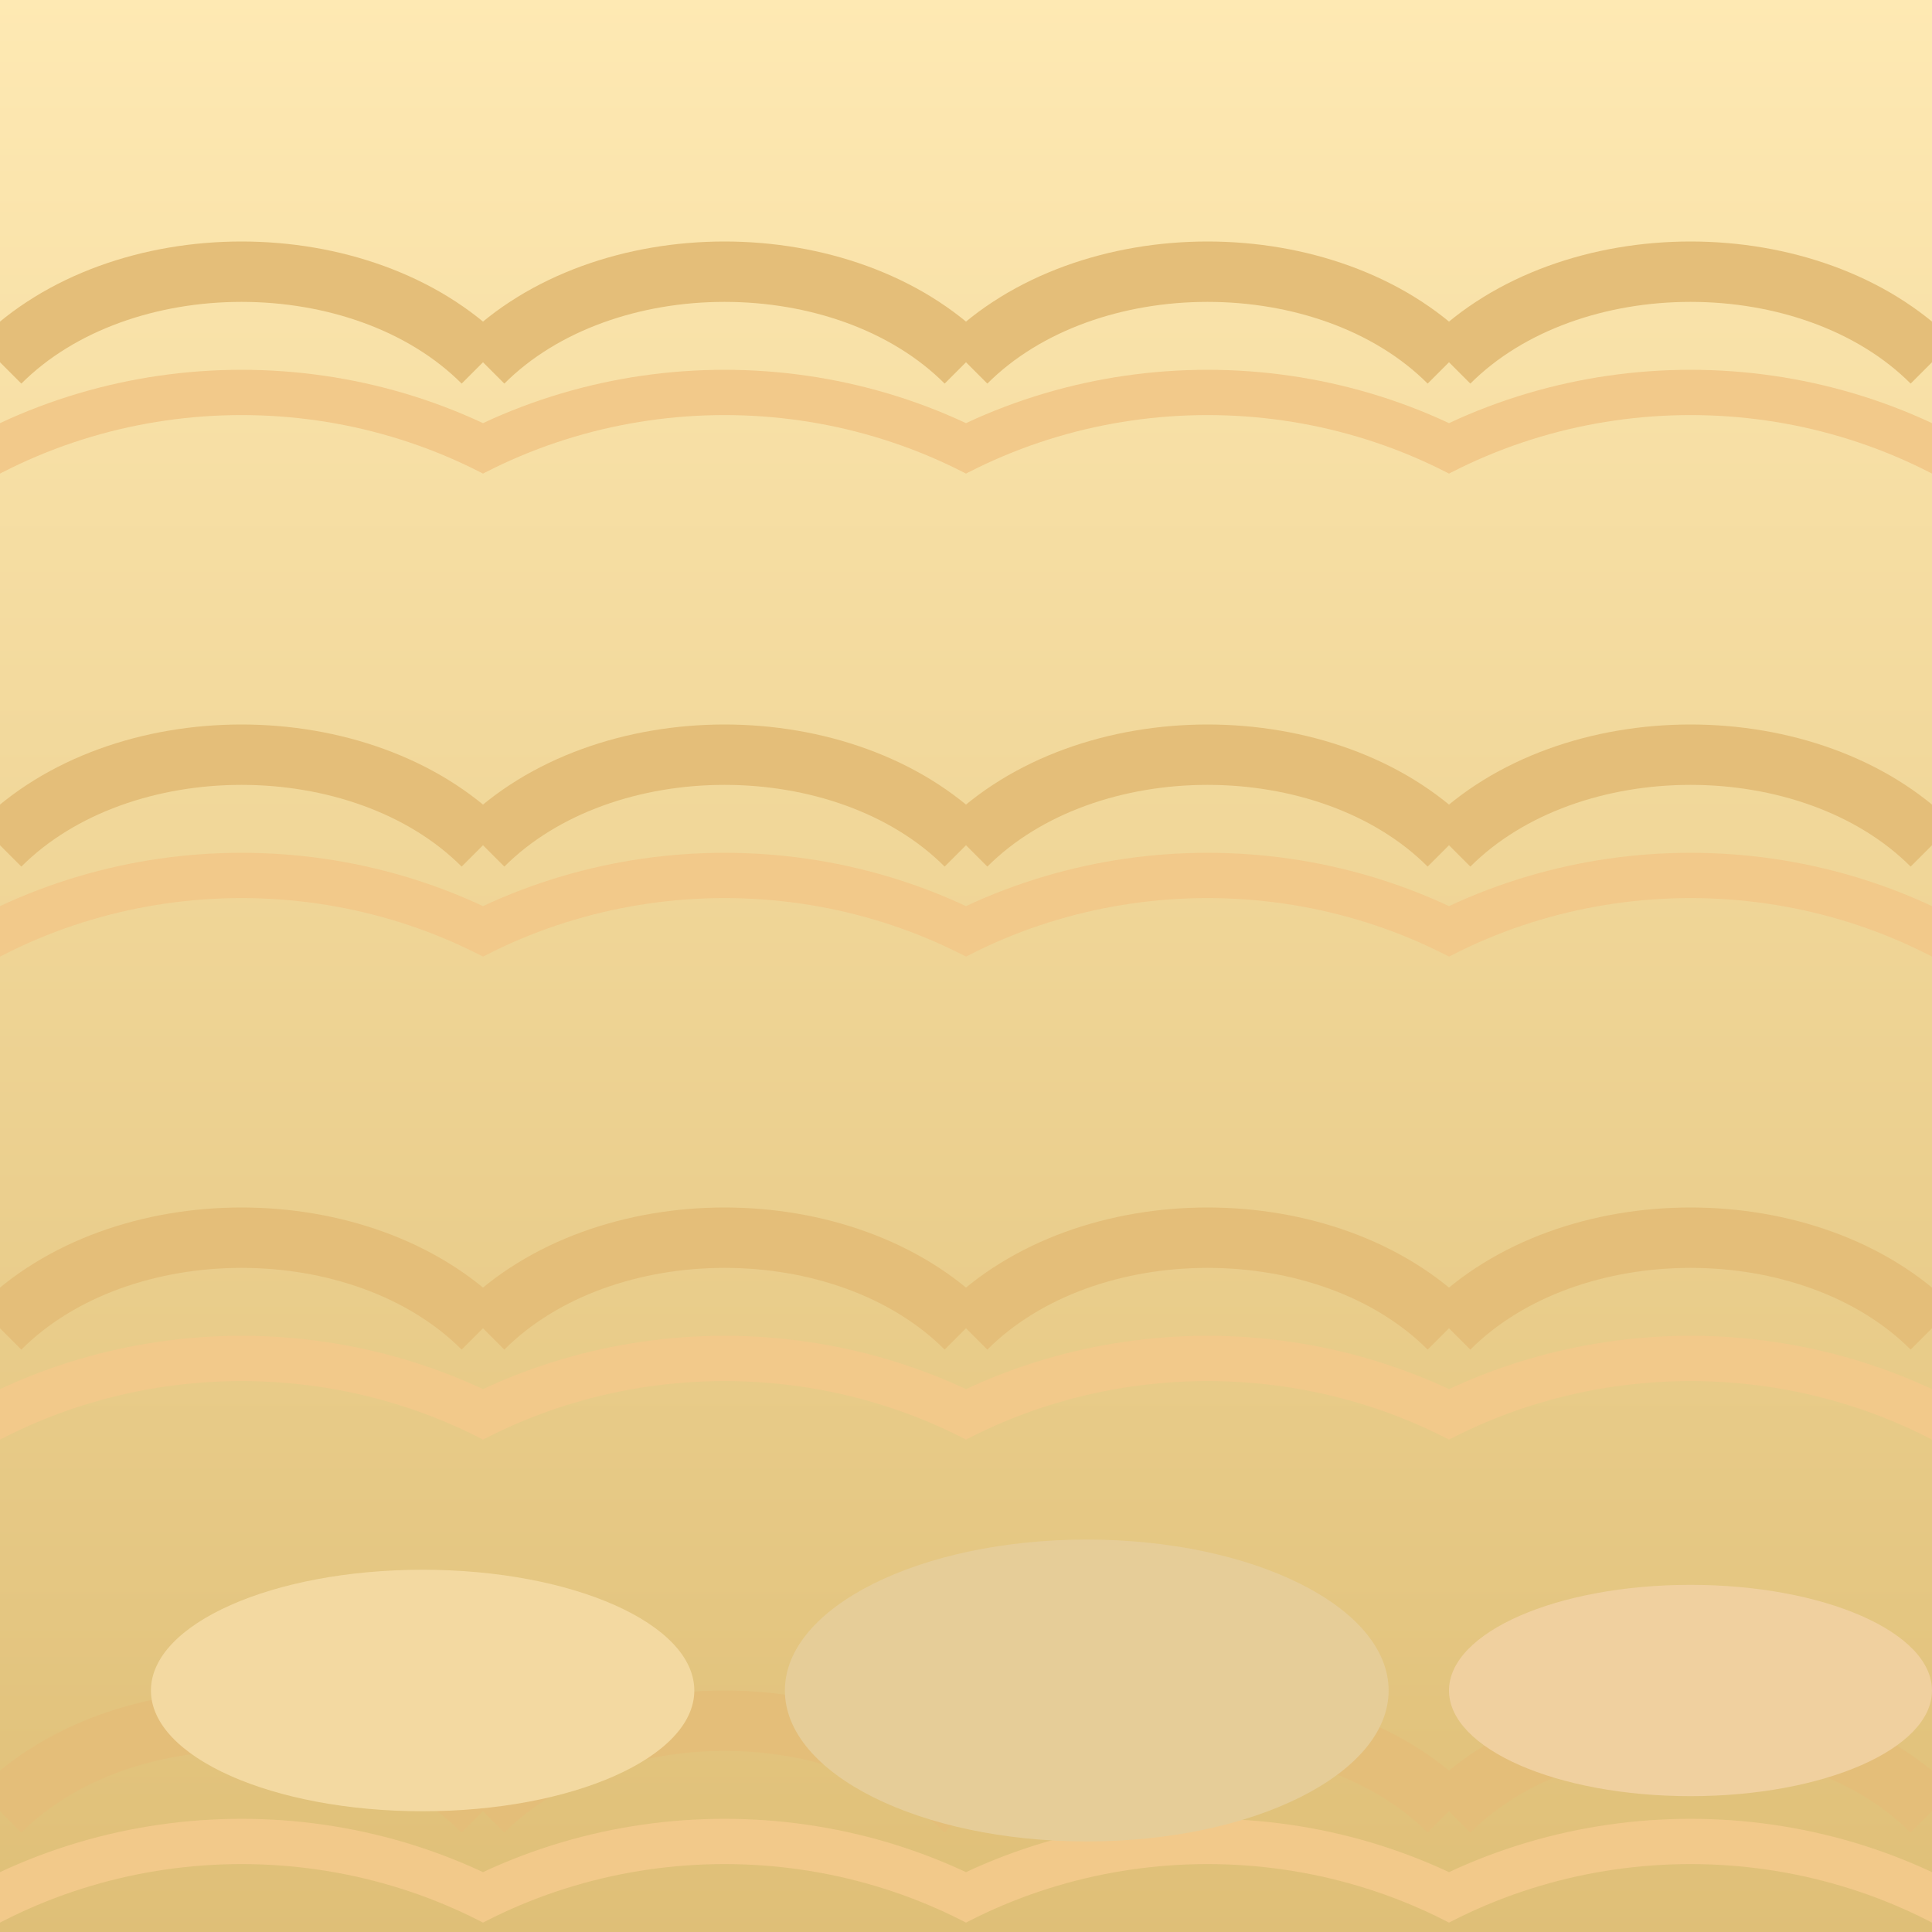
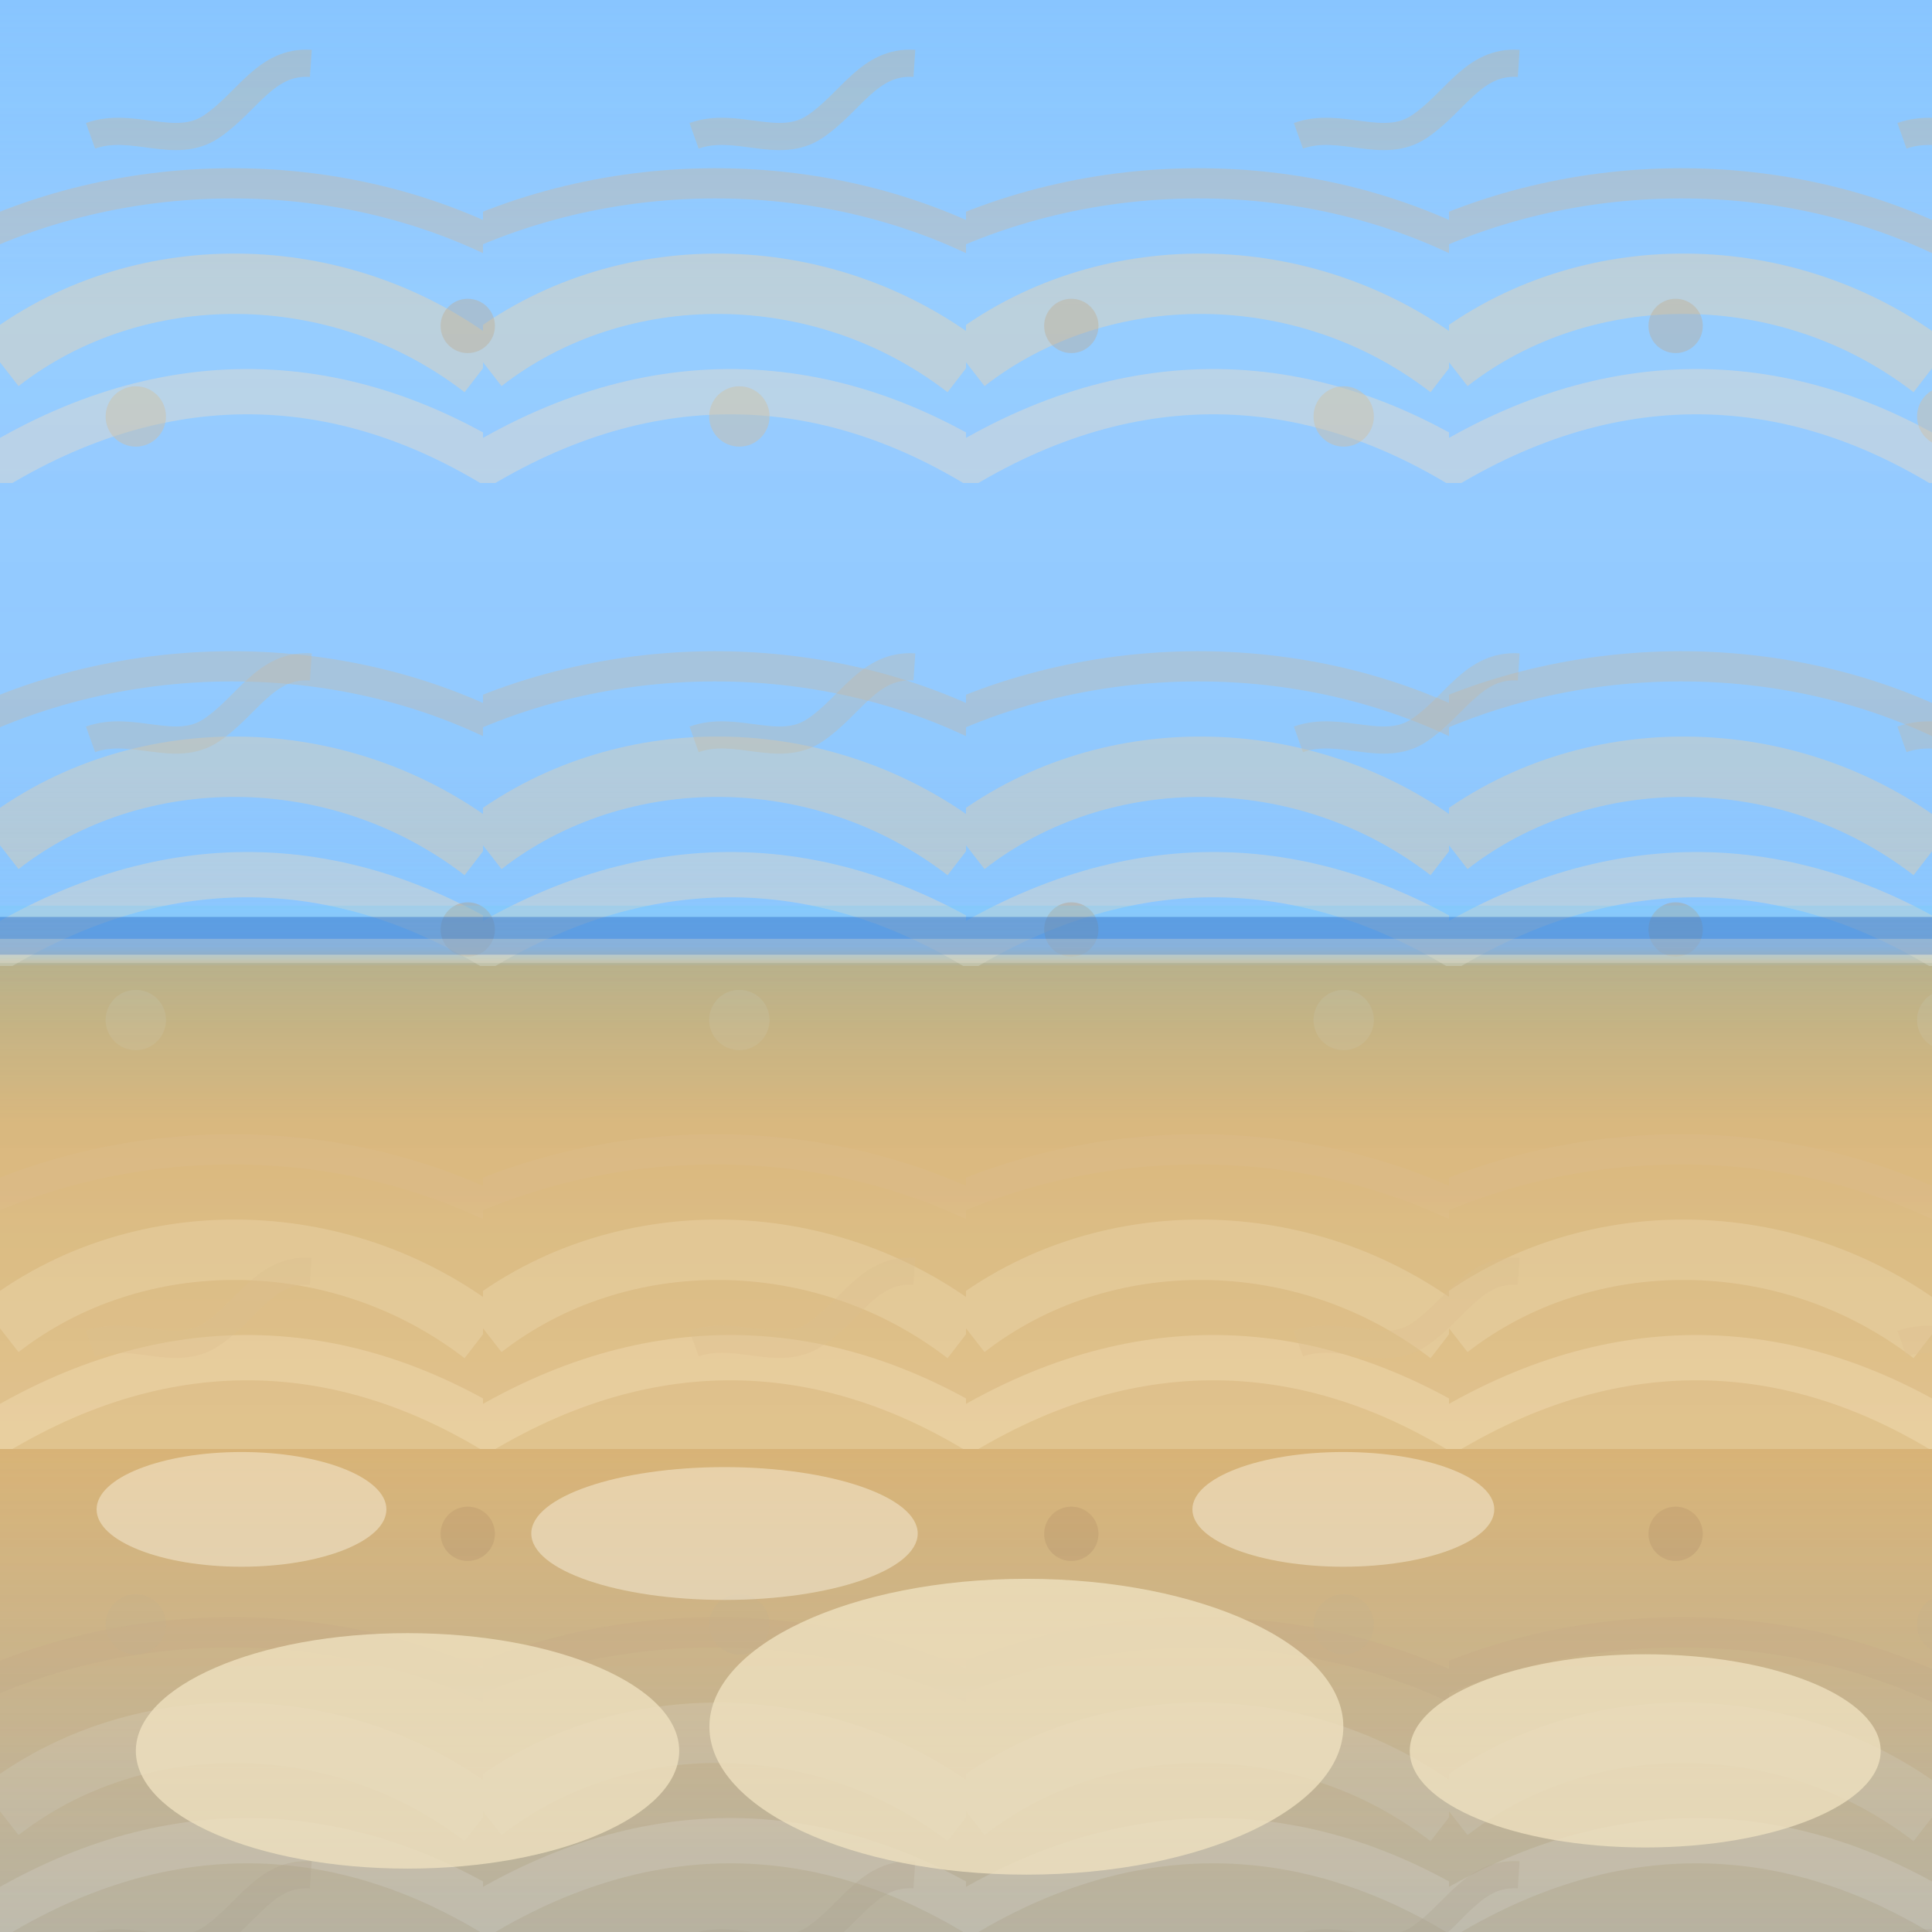
<svg xmlns="http://www.w3.org/2000/svg" viewBox="0 0 64 64">
  <defs>
    <linearGradient id="beachBase" x1="0" y1="0" x2="0" y2="1">
-       <stop offset="0%" stop-color="#fee9b3" />
-       <stop offset="100%" stop-color="#dfbf77" />
+       <stop offset="0%" stop-color="#85c3ff" />
+       <stop offset="49%" stop-color="#8dc8ff" />
+       <stop offset="50%" stop-color="#cfa45f" />
+       <stop offset="100%" stop-color="#e2c38f" />
    </linearGradient>
-     <pattern id="dunes" width="16" height="16" patternUnits="userSpaceOnUse">
-       <path d="M0 12 C4 8 12 8 16 12" stroke="#e4be79" stroke-width="2" fill="none" />
-       <path d="M-2 16 C4 12 12 12 18 16" stroke="#f2c98a" stroke-width="1.5" fill="none" />
+     <linearGradient id="shoreTint" x1="0" y1="0" x2="0" y2="1">
+       <stop offset="0%" stop-color="#6fcef9" stop-opacity="0.26" />
+       <stop offset="40%" stop-color="#e4d0a5" stop-opacity="0.38" />
+       <stop offset="100%" stop-color="#efe0b8" stop-opacity="0.36" />
+     </linearGradient>
+     <pattern id="beachDunes" width="16" height="16" patternUnits="userSpaceOnUse">
+       <path d="M0 12 C4.5 8.5 11.2 8.5 16 12.2" stroke="#ead0a5" stroke-opacity="0.5" stroke-width="2" fill="none" />
+       <path d="M-1 16 C5 12 11.2 12 17 15.8" stroke="#f7ddb8" stroke-opacity="0.42" stroke-width="1.5" fill="none" />
+       <path d="M-2 8.5 C4 5.2 12 5.2 18 8.9" stroke="#d7b17d" stroke-opacity="0.36" stroke-width="1" fill="none" />
    </pattern>
+     <pattern id="shells" width="20" height="20" patternUnits="userSpaceOnUse">
+       <circle cx="4.5" cy="13.8" r="1" fill="#d6b784" fill-opacity="0.45" />
+       <circle cx="15.5" cy="10.8" r="0.9" fill="#be9668" fill-opacity="0.38" />
+       <path d="M3 4.5 C4.4 4 5.8 5 7 4.2 C8.2 3.4 8.8 2 10.3 2.1" stroke="#d5b27d" stroke-opacity="0.34" stroke-width="0.9" fill="none" />
+     </pattern>
+     <linearGradient id="waterEdge" x1="0" y1="0" x2="0" y2="1">
+       <stop offset="0%" stop-color="#9fd3ff" stop-opacity="0.08" />
+       <stop offset="85%" stop-color="#6fb0f2" stop-opacity="0.08" />
+       <stop offset="100%" stop-color="#6fa6e8" stop-opacity="0" />
+     </linearGradient>
+     <linearGradient id="shoreBand" x1="0" y1="0" x2="0" y2="1">
+       <stop offset="0%" stop-color="#2f7dd8" stop-opacity="0" />
+       <stop offset="100%" stop-color="#2f7dd8" stop-opacity="0.24" />
+     </linearGradient>
+     <linearGradient id="surfWave" x1="0" y1="0" x2="0" y2="1">
+       <stop offset="0%" stop-color="#d9edff" stop-opacity="0" />
+       <stop offset="30%" stop-color="#d9edff" stop-opacity="0.18" />
+       <stop offset="75%" stop-color="#a8d4ff" stop-opacity="0.22" />
+       <stop offset="100%" stop-color="#79b8f5" stop-opacity="0" />
+     </linearGradient>
  </defs>
  <rect width="64" height="64" fill="url(#beachBase)" />
-   <rect width="64" height="64" fill="url(#dunes)" />
-   <ellipse cx="14" cy="56" rx="9" ry="4" fill="#f3d9a1" />
-   <ellipse cx="36" cy="56" rx="10" ry="5" fill="#e6cd98" />
-   <ellipse cx="56" cy="56" rx="8" ry="3.5" fill="#f0d09f" />
+   <rect width="64" height="64" fill="url(#beachDunes)" />
+   <rect width="64" height="64" fill="url(#shells)" />
+   <rect y="0" width="64" height="32" fill="url(#waterEdge)" />
+   <rect y="30" width="64" height="18" fill="url(#shoreTint)" />
+   <rect y="48" width="64" height="16" fill="url(#shoreBand)" />
+   <rect y="0" width="64" height="34" fill="url(#surfWave)" />
+   <line x1="0" y1="31" x2="64" y2="31" stroke="#2b6cc7" stroke-opacity="0.46" stroke-width="1.25" />
+   <line x1="0" y1="31.5" x2="64" y2="31.5" stroke="#f5e7ce" stroke-opacity="0.28" stroke-width="0.8" />
+   <g fill="#fffbec" opacity="0.42">
+     <ellipse cx="8" cy="50" rx="4.8" ry="1.9" />
+     <ellipse cx="24" cy="50.8" rx="6.4" ry="2.2" />
+     <ellipse cx="44.5" cy="50" rx="5" ry="1.9" />
+   </g>
+   <g fill="#efe2c0" opacity="0.78">
+     <ellipse cx="13.5" cy="58" rx="9" ry="3.9" />
+     <ellipse cx="34" cy="57.2" rx="10.5" ry="4.9" />
+     <ellipse cx="54.5" cy="58" rx="7.8" ry="3.2" />
+   </g>
</svg>
